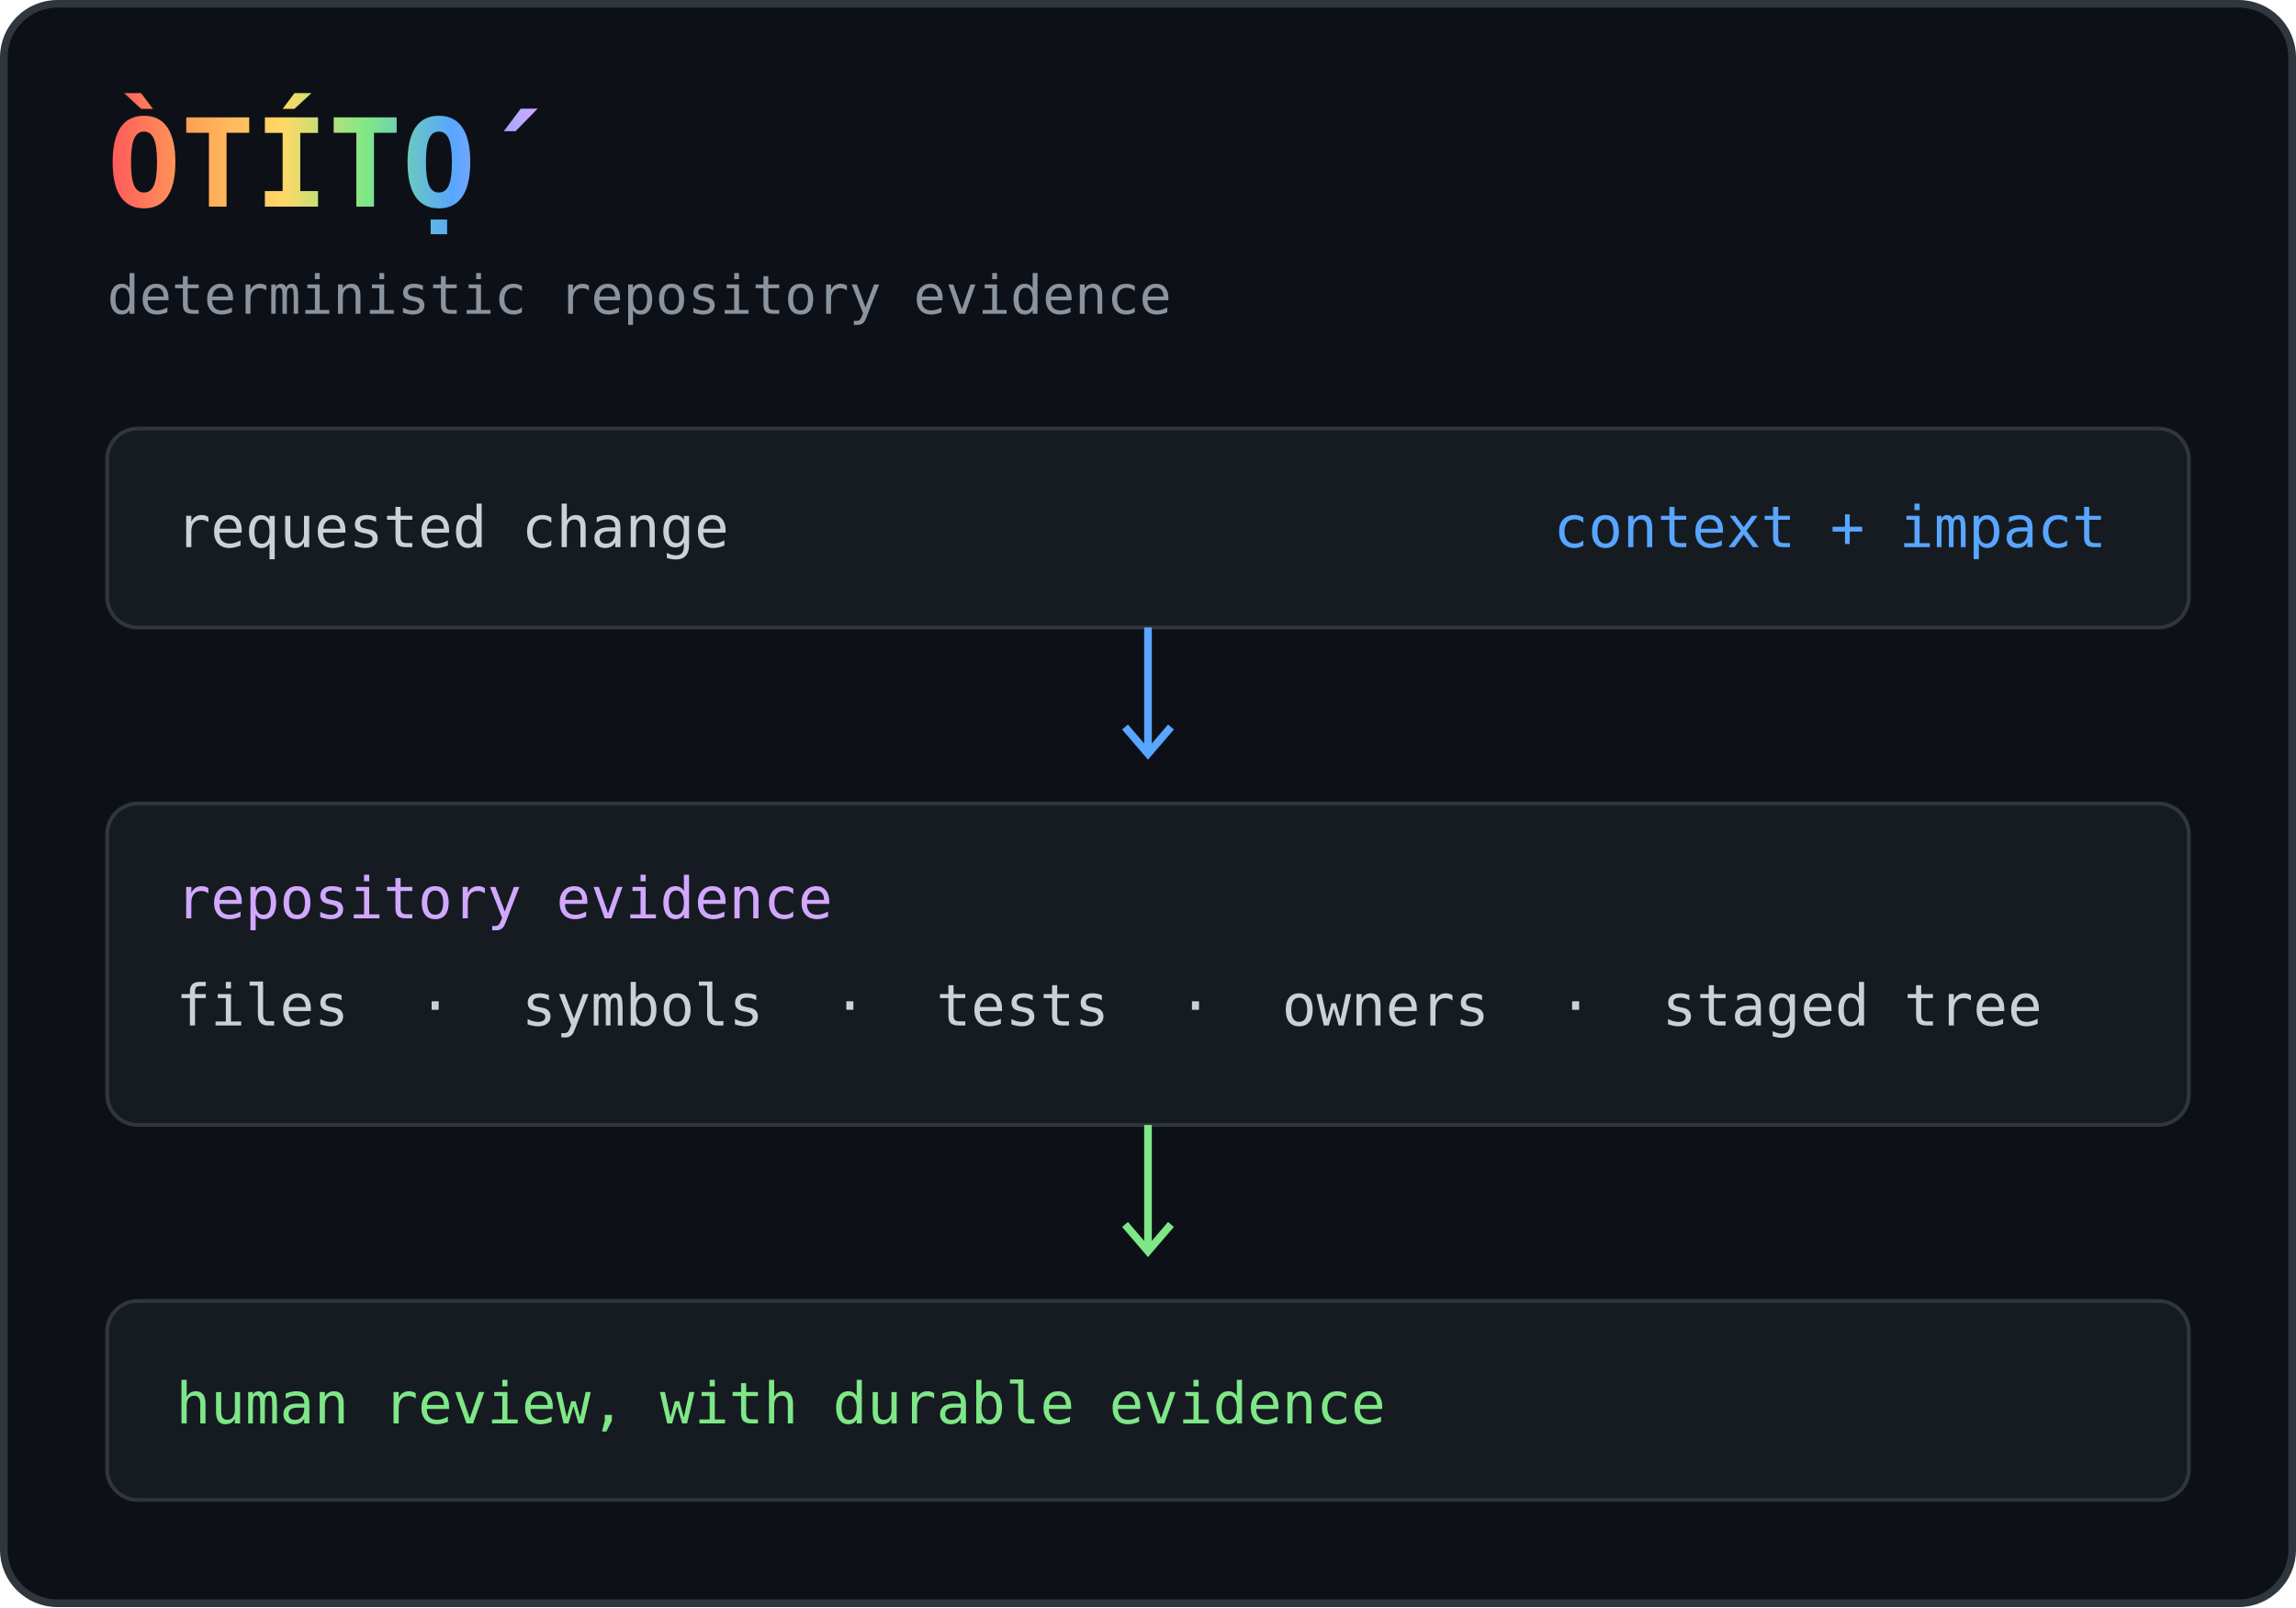
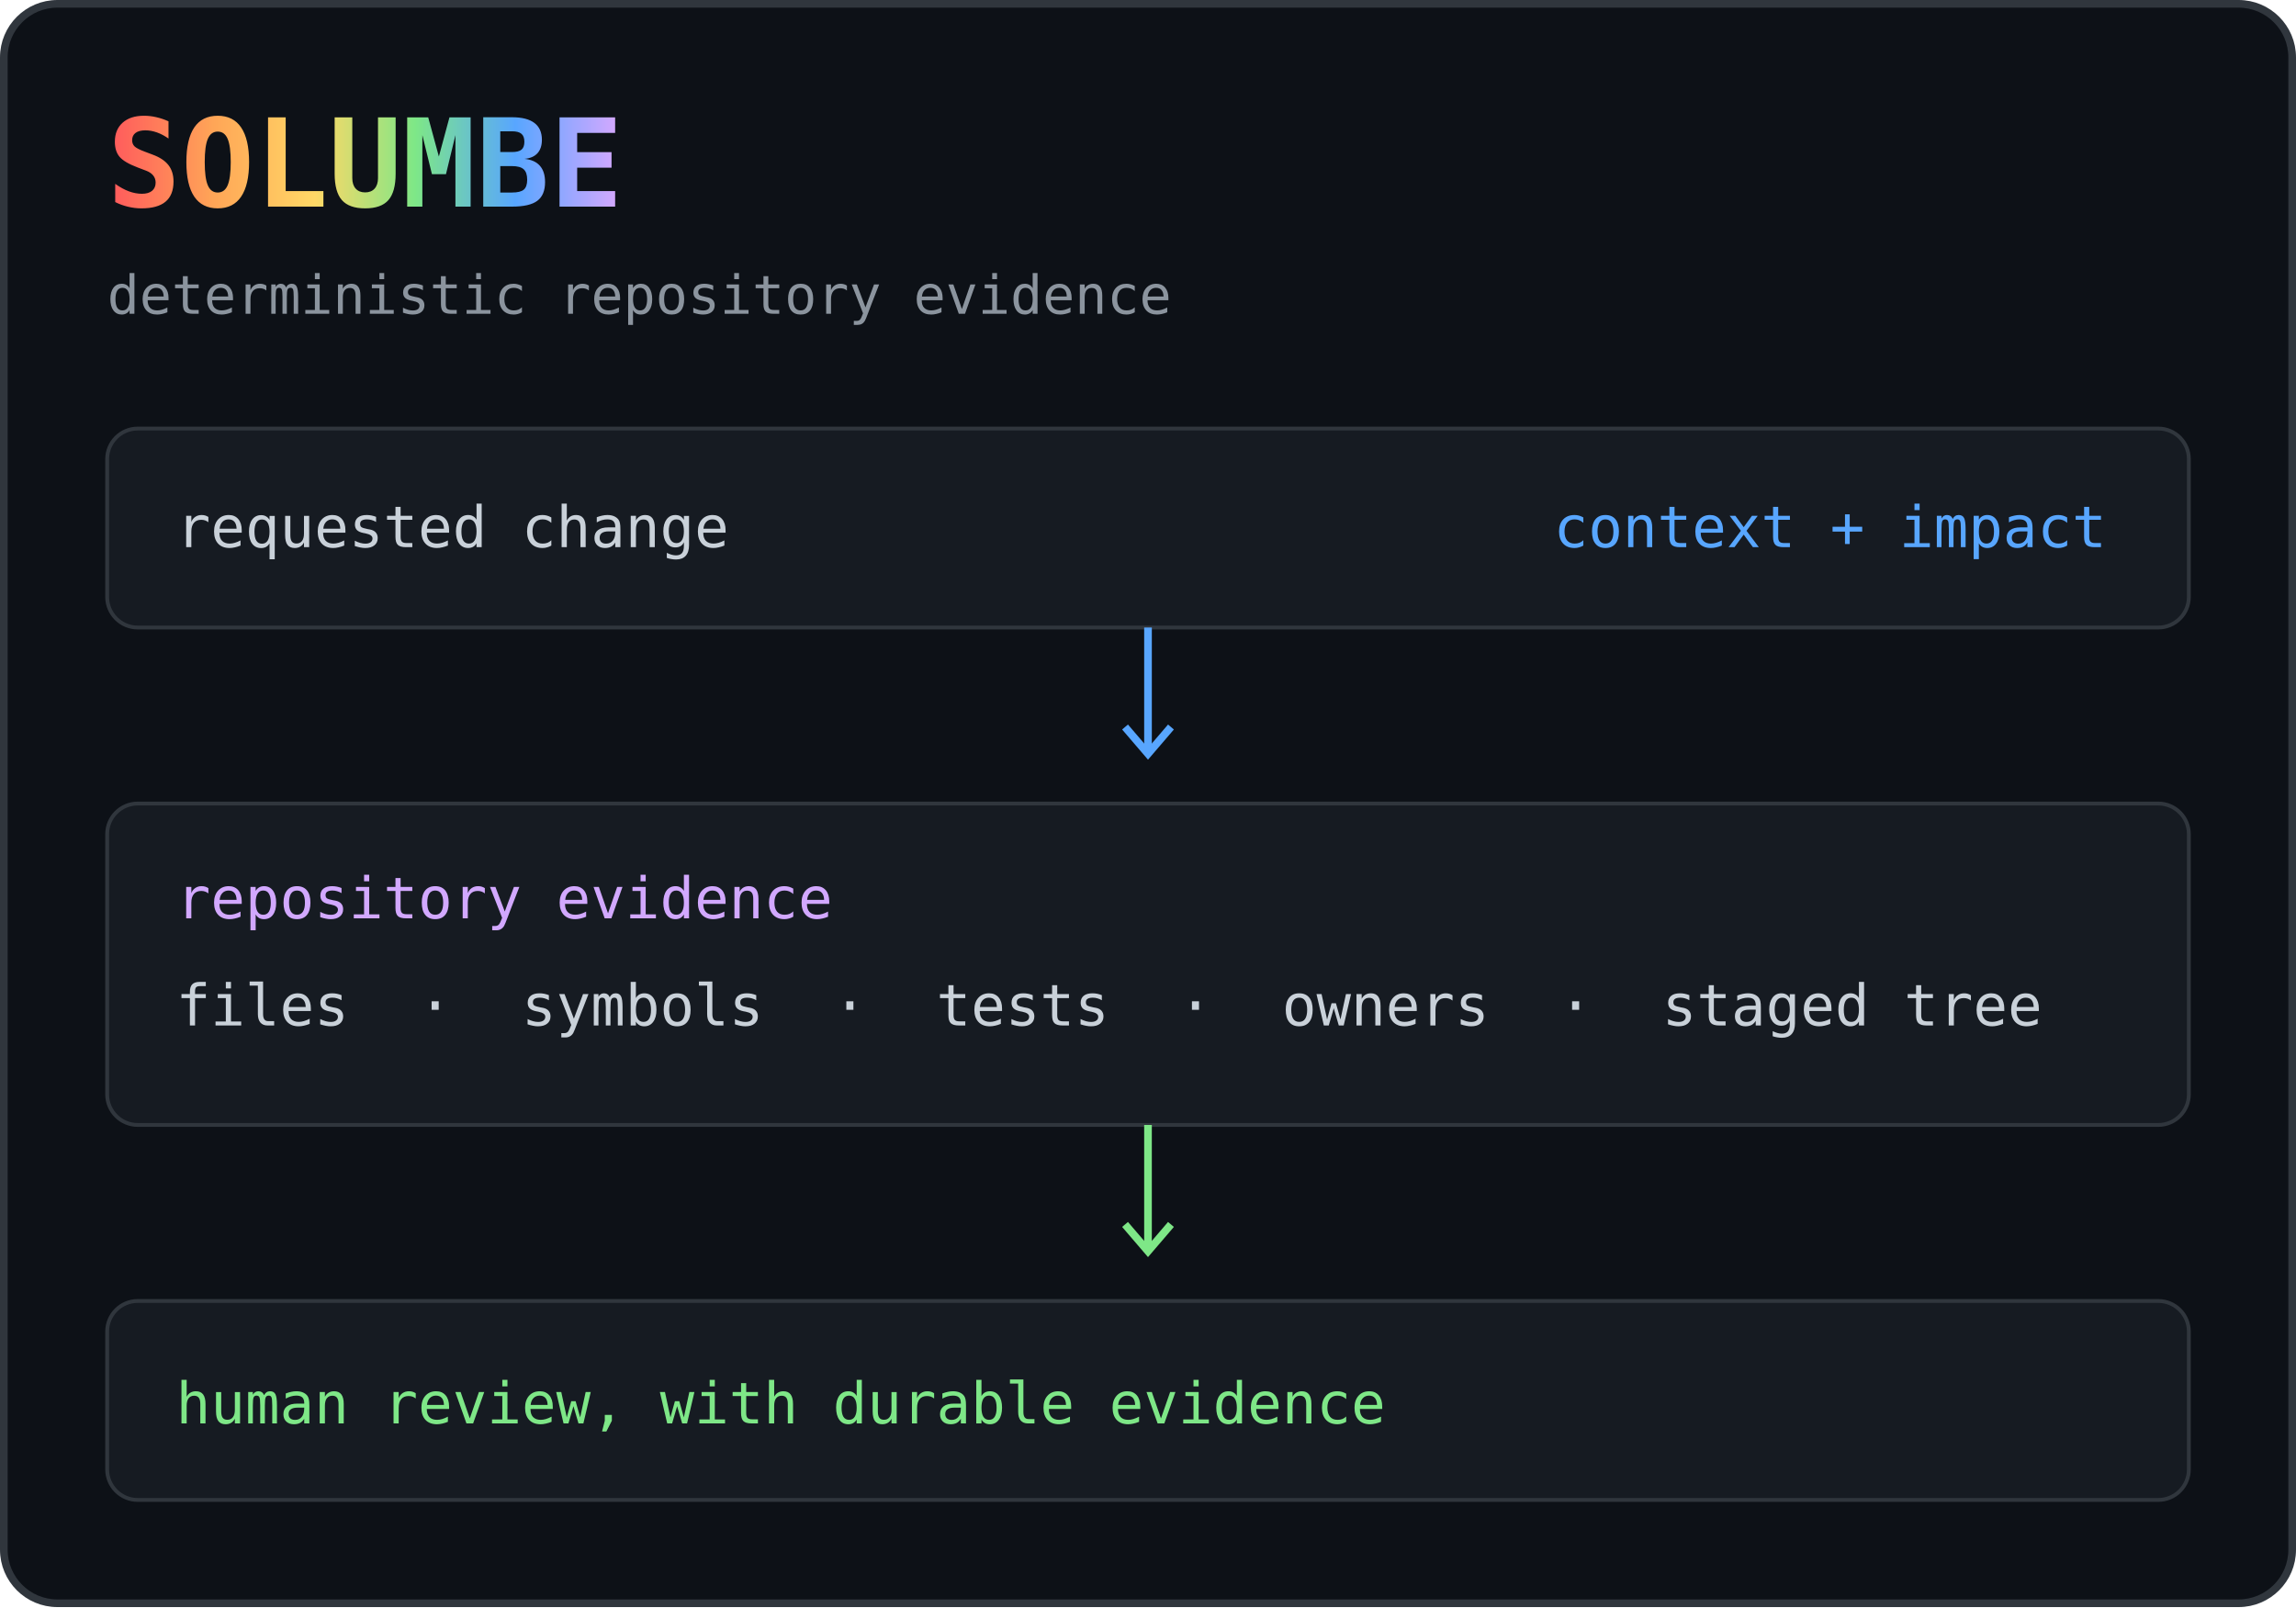
<svg xmlns="http://www.w3.org/2000/svg" width="600" height="420" viewBox="0 0 600 420" font-family="ui-monospace, SFMono-Regular, Menlo, Consolas, monospace" font-size="15" xml:space="preserve">
  <defs>
    <linearGradient id="rainbow" x1="0" y1="0" x2="1" y2="0">
      <stop offset="0" stop-color="#ff5c5c" />
      <stop offset="0.2" stop-color="#ffa657" />
      <stop offset="0.4" stop-color="#ffd866" />
      <stop offset="0.6" stop-color="#7ee787" />
      <stop offset="0.8" stop-color="#58a6ff" />
      <stop offset="1" stop-color="#d2a8ff" />
    </linearGradient>
  </defs>
  <rect x="1" y="1" width="598" height="418" rx="14" fill="#0d1117" stroke="#30363d" stroke-width="2" />
  <g fill="url(#rainbow)" font-weight="bold" font-size="32">
-     <text x="28" y="54">ÒTÍTỌ́</text>
+     <text x="28" y="54">SOLUMBE</text>
  </g>
  <text x="28" y="82" fill="#8b949e" font-size="14">deterministic repository evidence</text>
  <g font-size="15">
    <rect x="28" y="112" width="544" height="52" rx="8" fill="#161b22" stroke="#30363d" />
    <text x="46" y="143" fill="#c9d1d9">requested change</text>
    <text x="406" y="143" fill="#58a6ff">context + impact</text>
    <path d="M300 164v32" stroke="#58a6ff" stroke-width="2" />
    <path d="M294 190l6 7 6-7" fill="none" stroke="#58a6ff" stroke-width="2" />
    <rect x="28" y="210" width="544" height="84" rx="8" fill="#161b22" stroke="#30363d" />
    <text x="46" y="240" fill="#d2a8ff">repository evidence</text>
    <text x="46" y="268" fill="#c9d1d9">files  ·  symbols  ·  tests  ·  owners  ·  staged tree</text>
    <path d="M300 294v32" stroke="#7ee787" stroke-width="2" />
    <path d="M294 320l6 7 6-7" fill="none" stroke="#7ee787" stroke-width="2" />
    <rect x="28" y="340" width="544" height="52" rx="8" fill="#161b22" stroke="#30363d" />
    <text x="46" y="372" fill="#7ee787">human review, with durable evidence</text>
  </g>
</svg>
